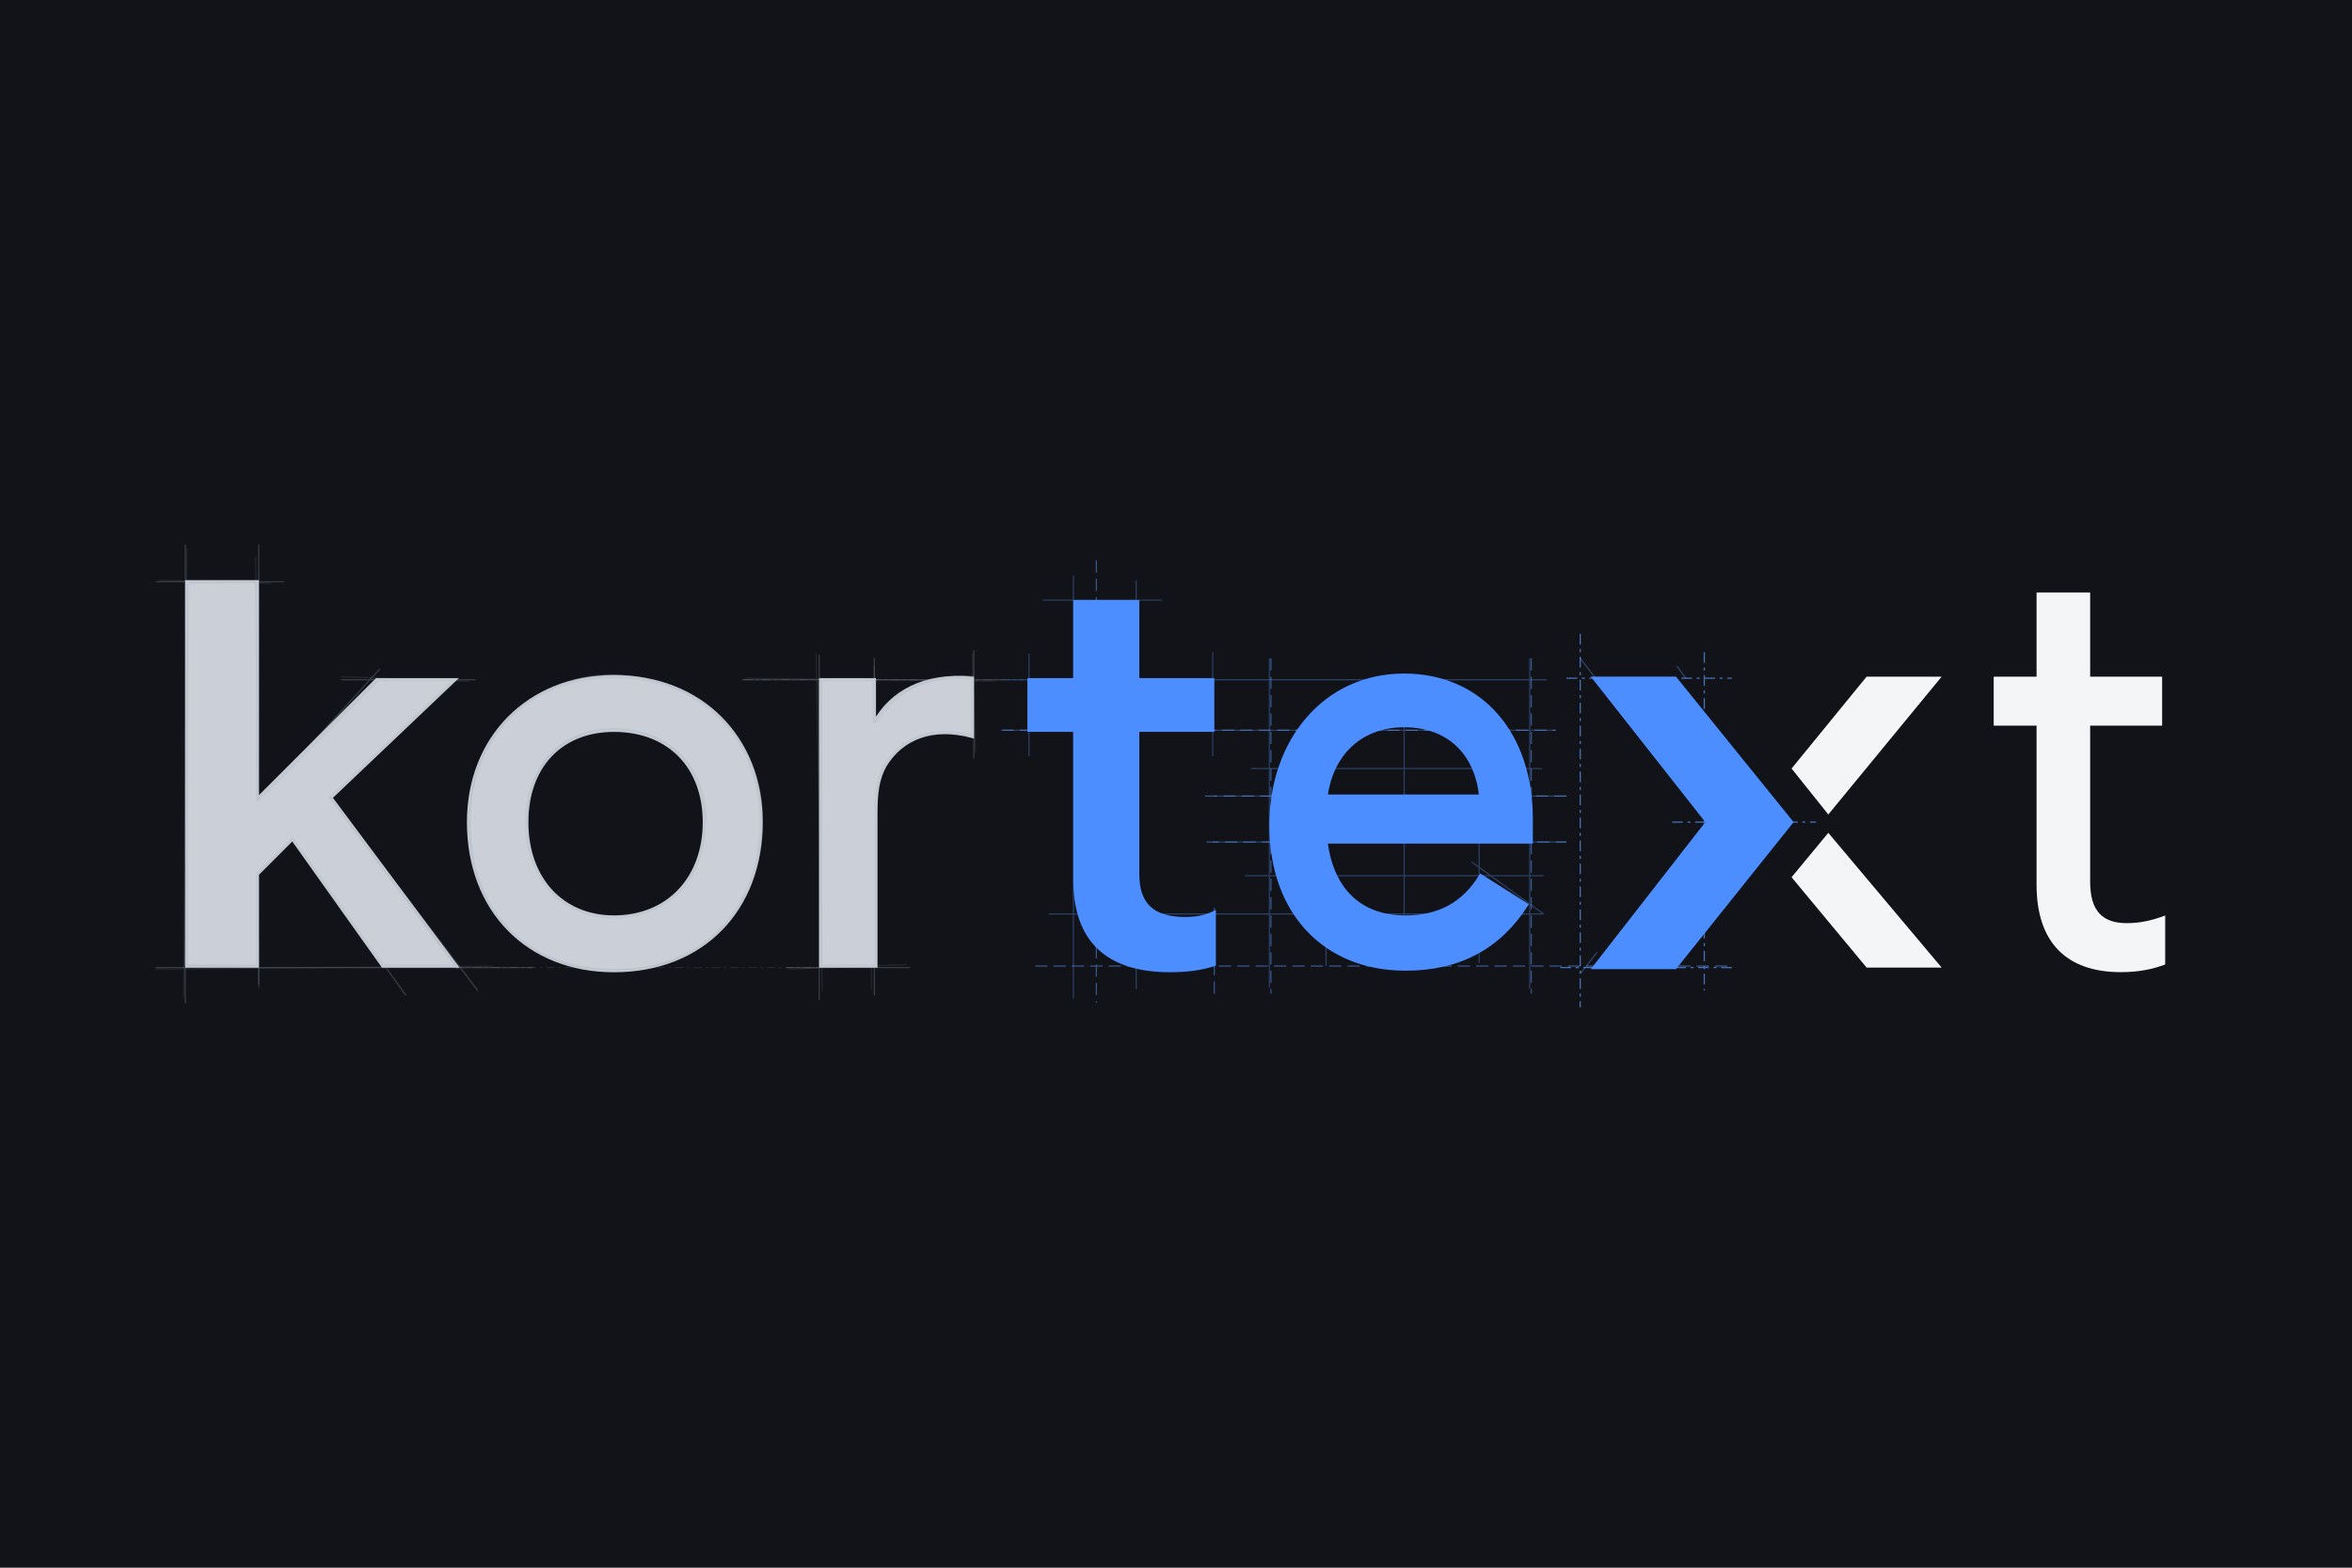
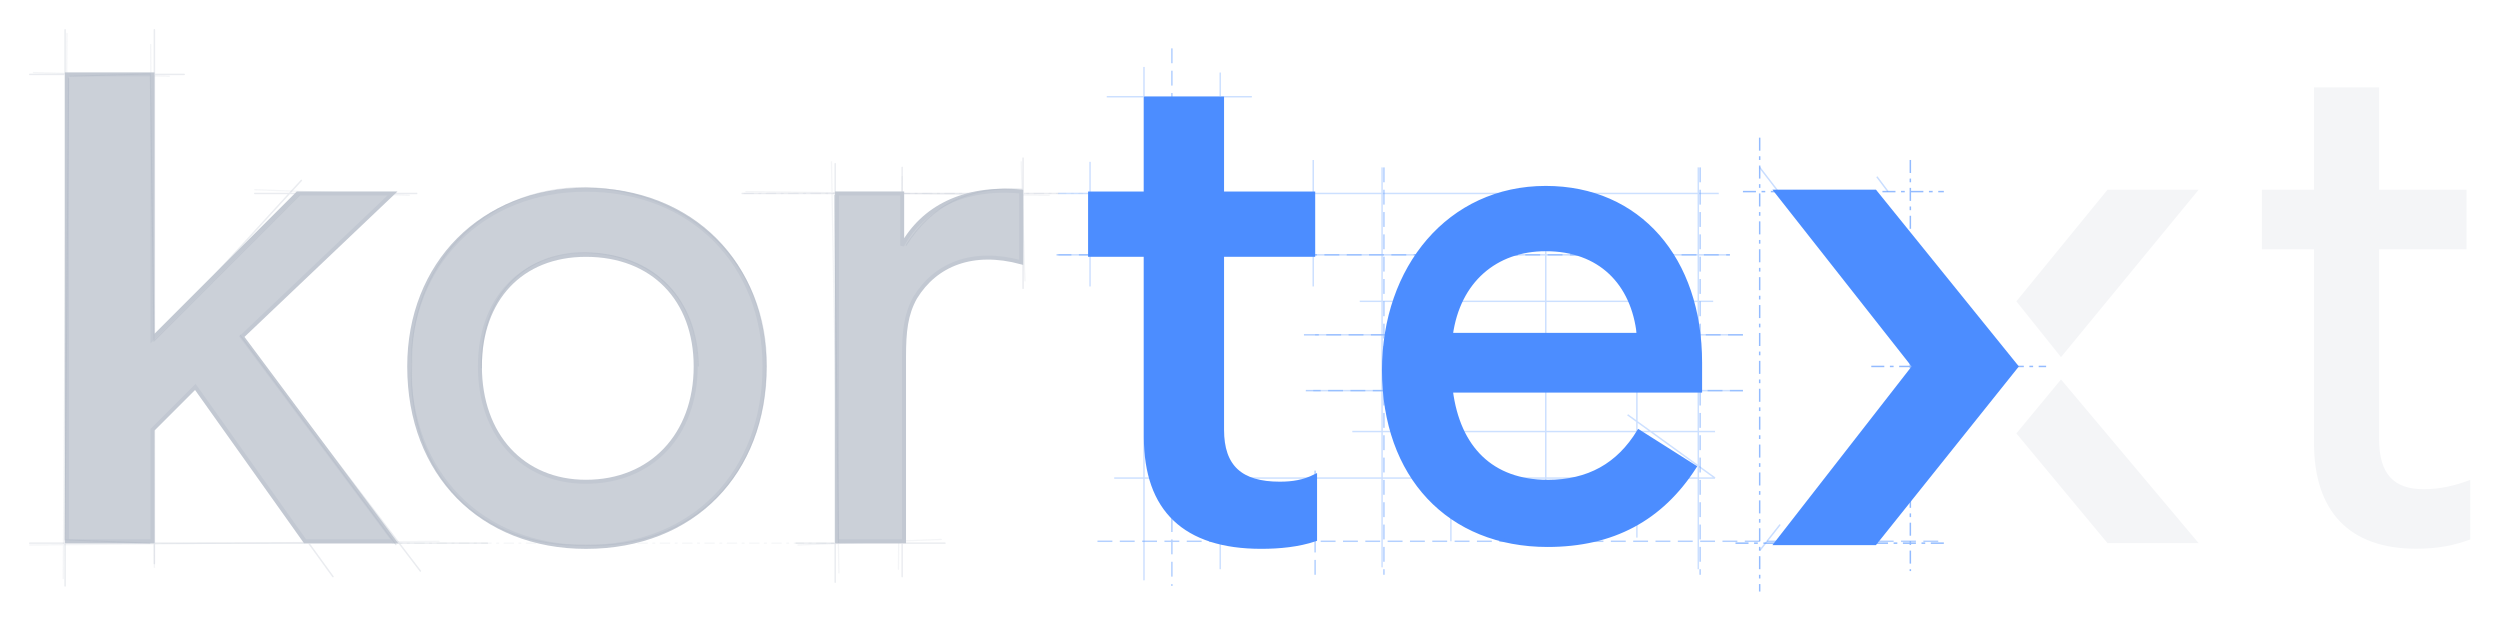
- <svg xmlns="http://www.w3.org/2000/svg" width="1536" height="1024" viewBox="0 0 1536 1024" role="img" aria-labelledby="title description">
-   <rect width="1536" height="1024" fill="#111318" />
+ <svg xmlns="http://www.w3.org/2000/svg" width="1344" height="334" viewBox="86 340 1344 334" role="img" aria-labelledby="title description">
  <g id="sketch-guides" fill="none" stroke="#abb3c2" stroke-linecap="round">
    <path opacity=".25" stroke-width=".8" d="M102 380H185 M102 632H348 M121 356V655 M169 356V643 M223 444H310 M248 437L161 532 M215 520L312 647 M189 545L265 650 M485 444H655 M514 632H594 M535 428V653 M571 430V650 M636 425V495" />
    <path opacity=".13" stroke-width=".7" d="M104 379L177 381 M122 358L120 651 M167 364L169 645 M102 633L322 631 M223 442L306 445 M487 443L650 445 M533 427L537 648 M571 435L569 646 M635 427L637 491 M515 633L592 630" />
    <path opacity=".12" stroke-width=".7" stroke-dasharray="5 3 1 3" d="M297 632H534 M486 444H668" />
  </g>
  <g id="kor" fill="#cbd0d8" fill-rule="evenodd" stroke="#c2c8d2" stroke-width="2.15" stroke-linejoin="miter">
    <path id="k" d="M122 380H168V522L246 444H297L216 521L298 631H250L191 548L168 571V631H122Z" />
    <path id="o" d="M401 442C345 442 306 482 306 537C306 595 345 634 401 634C459 634 497 594 497 537C497 482 458 442 401 442Z M401 477C366 477 344 501 344 537C344 574 367 599 401 599C436 599 460 574 460 537C460 501 437 477 401 477Z" />
    <path id="r" d="M536 444H571V472C582 452 604 440 635 443V481C609 474 589 482 578 500C573 509 572 518 572 532V631H536Z" />
  </g>
  <g id="pencil-edge" fill="none" stroke="#aab2c0" stroke-width=".6" opacity=".32">
    <path d="M123.4 381L166.8 379.7L168.8 523.3L247 445 M122.9 382L120.9 630.2L166.8 632 M215 520L299 633 M307.3 536C306 484 344 440.7 401 440.8C460 442.8 498.6 484 498 537C498 595 458 635.2 401 633.1C343 634.8 304.9 594 307.3 536 M344.8 538C344 501 366 475.6 401 475.8C438 477 461 501 461.4 537 M534.6 444.8L536.8 632 M573 472C587 450 607 440 635.6 441.7" />
  </g>
  <g id="blueprint-guides" fill="none" stroke="#609cff" stroke-width=".8">
    <path opacity=".32" d="M681 392H759 M701 376V652 M742 379V646 M672 427V494 M792 426V494 M655 444H1010 M655 477H1016 M685 597H1008 M829 430V645 M999 430V646 M817 502H1007 M793 520H1023 M792 550H1023 M813 572H1008 M866 474V631 M966 475V629 M917 442V633 M961 563L1008 597" />
    <path opacity=".48" stroke-dasharray="8 4" d="M716 366V655 M676 631H1130 M654 477H1016 M787 520H1025 M788 550H1023 M793 593V653 M830 430V649 M1000 430V649" />
    <path opacity=".68" stroke-dasharray="7 3 2 3" d="M1032 414V658 M1113 426V647 M1023 443H1131 M1092 537H1186 M1019 632H1132" />
    <path opacity=".34" d="M1032 430L1042 443 M1095 435L1101 443 M1094 631L1105 617 M1032 636L1043 622" />
  </g>
  <g id="blueprint" fill="#4c8dff" fill-rule="evenodd" stroke="#4c8dff" stroke-width="2.1" stroke-linejoin="miter">
    <path id="blue-t" d="M702 393H743V444H792V477H743V571C743 591 753 600 774 600C781 600 787 599 793 596V630C784 633 774 634 764 634C723 634 702 614 702 575V477H672V444H702Z" />
    <path id="e" d="M1000 550H866C870 581 888 599 918 599C940 599 956 590 967 572L997 591C979 619 953 633 918 633C865 633 830 596 830 539C830 484 865 441 917 441C967 441 1000 479 1000 535Z M866 520H967C964 492 946 474 917 474C890 474 870 491 866 520Z" />
    <path id="x-blue" d="M1041 443H1094L1170 537L1094 632H1041L1115 537Z" />
  </g>
  <g id="final" fill="#f4f5f7">
    <path id="x-final" d="M1219 442H1268L1194 532L1170 502Z M1194 544L1268 632H1219L1170 573Z" />
    <path id="final-t" d="M1330 387H1365V442H1412V474H1365V576C1365 595 1373 603 1389 603C1398 603 1406 601 1414 598V630C1406 633 1397 635 1385 635C1349 635 1330 615 1330 578V474H1302V442H1330Z" />
  </g>
</svg>
